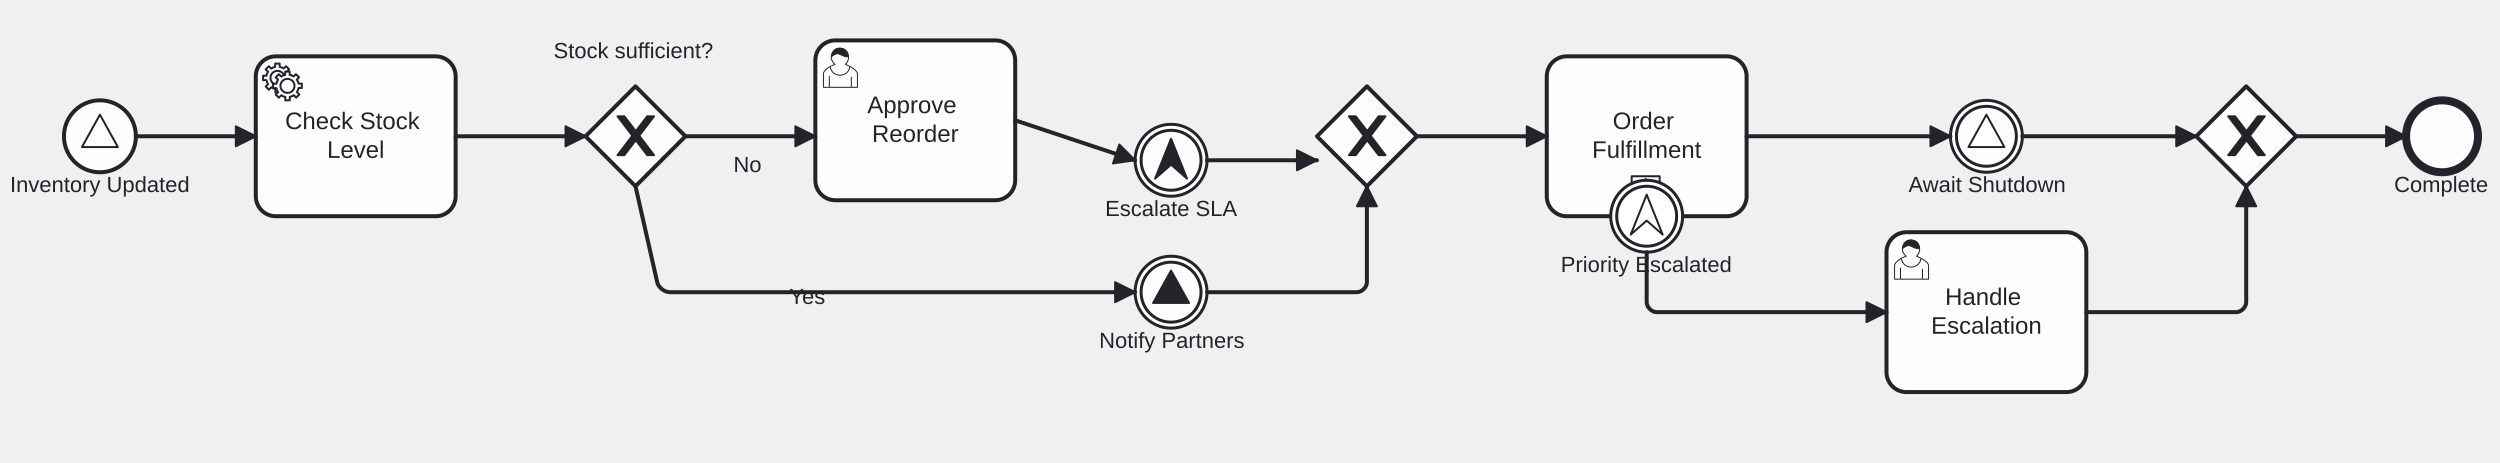
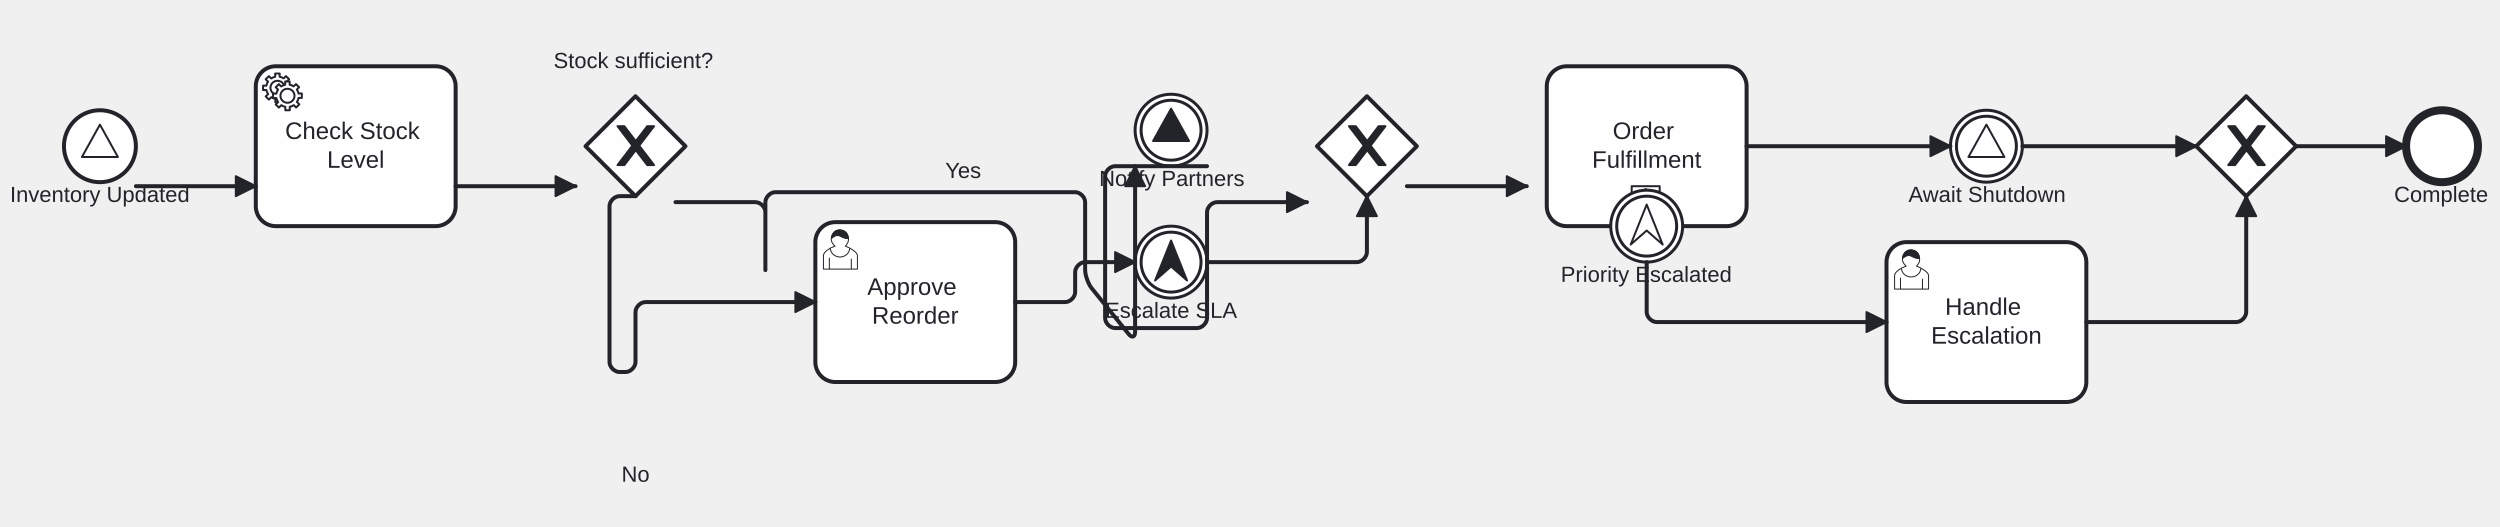
- <svg xmlns="http://www.w3.org/2000/svg" width="1411" height="261" viewBox="160 74 1251 203" version="1.1">
-   <g class="djs-group">
-     <g class="djs-element djs-shape" data-element-id="SignalStart" style="display: block;" transform="translate(192, 110)">
+ <svg xmlns="http://www.w3.org/2000/svg" width="1411" height="297" viewBox="160 60 1251 237" version="1.1">
+   <g class="djs-group">
+     <g class="djs-element djs-shape" data-element-id="SignalStart" style="display: block;" transform="translate(192, 102)">
      <g class="djs-visual">
        <circle cx="18" cy="18" r="18" style="stroke-linecap: round; stroke-linejoin: round; stroke: hsl(225, 10%, 15%); stroke-width: 2px; fill: white; fill-opacity: 0.95;" />
        <path style="fill: white; stroke-linecap: round; stroke-linejoin: round; stroke: hsl(225, 10%, 15%); stroke-width: 1px;" d="M 18,7.2 l 9,16.2 l -18,0 Z" />
      </g>
      <rect style="fill: none; stroke-opacity: 0; stroke: white; stroke-width: 15px;" class="djs-hit djs-hit-all" x="0" y="0" width="36" height="36" />
      <circle cx="18" cy="18" r="23" style="fill: none;" class="djs-outline" />
    </g>
  </g>
  <g class="djs-group">
-     <g class="djs-element djs-shape" data-element-id="CheckStock" style="display: block;" transform="translate(288, 88)">
+     <g class="djs-element djs-shape" data-element-id="CheckStock" style="display: block;" transform="translate(288, 80)">
      <g class="djs-visual">
        <rect x="0" y="0" width="100" height="80" rx="10" ry="10" style="stroke-linecap: round; stroke-linejoin: round; stroke: hsl(225, 10%, 15%); stroke-width: 2px; fill: white; fill-opacity: 0.95;" />
        <text style="font-family: Arial, sans-serif; font-size: 12px; font-weight: normal; fill: hsl(225, 10%, 15%);" lineHeight="1.2" class="djs-label">
          <tspan x="14.654" y="36.4">Check Stock </tspan>
          <tspan x="35.66" y="50.8">Level</tspan>
        </text>
        <circle cx="5" cy="5" r="5" style="stroke-linecap: round; stroke-linejoin: round; stroke: none; stroke-width: 2px; fill: white;" transform="translate(6, 6)" />
        <path style="fill: white; stroke-linecap: round; stroke-linejoin: round; stroke: hsl(225, 10%, 15%); stroke-width: 1px;" d="m 12,18 v -1.713 c 0.352,-0.07 0.704,-0.178 1.048,-0.321 0.344,-0.145 0.666,-0.321 0.966,-0.521 l 1.194,1.18 1.567,-1.577 -1.195,-1.18 c 0.403,-0.614 0.683,-1.299 0.825,-2.018 l 1.622,-0.01 v -2.22 l -1.637,0.01 c -0.073,-0.352 -0.178,-0.7 -0.324,-1.044 -0.145,-0.344 -0.321,-0.664 -0.523,-0.962 l 1.131,-1.136 -1.583,-1.563 -1.13,1.136 c -0.614,-0.401 -1.303,-0.681 -2.023,-0.822 l 0.009,-1.619 h -2.241 l 0.004,1.631 c -0.354,0.074 -0.705,0.18 -1.05,0.324 -0.344,0.144 -0.665,0.321 -0.964,0.52 l -1.17,-1.158 -1.567,1.579 1.168,1.157 c -0.403,0.613 -0.683,1.298 -0.825,2.017 l -1.659,0.003 v 2.222 l 1.672,-0.006 c 0.073,0.351 0.18,0.702 0.324,1.045 0.145,0.344 0.321,0.664 0.523,0.961 l -1.199,1.197 1.584,1.56 1.196,-1.193 c 0.614,0.403 1.303,0.682 2.023,0.823 l 7.19e-4,1.699 h 2.227 z m 0.221,-3.996 c -1.789,0.75 -3.858,-0.093 -4.61,-1.874 -0.752,-1.783 0.091,-3.846 1.88,-4.596 1.788,-0.749 3.857,0.093 4.609,1.874 0.752,1.782 -0.091,3.846 -1.88,4.596 z" />
        <circle cx="5" cy="5" r="5" style="stroke-linecap: round; stroke-linejoin: round; stroke: none; stroke-width: 2px; fill: white;" transform="translate(11, 10)" />
        <path style="fill: white; stroke-linecap: round; stroke-linejoin: round; stroke: hsl(225, 10%, 15%); stroke-width: 1px;" d="m 17,22 v -1.713 c 0.352,-0.07 0.704,-0.178 1.048,-0.321 0.344,-0.145 0.666,-0.321 0.966,-0.521 l 1.194,1.18 1.567,-1.577 -1.195,-1.18 c 0.403,-0.614 0.683,-1.299 0.825,-2.018 l 1.622,-0.01 v -2.22 l -1.637,0.01 c -0.073,-0.352 -0.178,-0.7 -0.324,-1.044 -0.145,-0.344 -0.321,-0.664 -0.523,-0.962 l 1.131,-1.136 -1.583,-1.563 -1.13,1.136 c -0.614,-0.401 -1.303,-0.681 -2.023,-0.822 l 0.009,-1.619 h -2.241 l 0.004,1.631 c -0.354,0.074 -0.705,0.18 -1.05,0.324 -0.344,0.144 -0.665,0.321 -0.964,0.52 l -1.17,-1.158 -1.567,1.579 1.168,1.157 c -0.403,0.613 -0.683,1.298 -0.825,2.017 l -1.659,0.003 v 2.222 l 1.672,-0.006 c 0.073,0.351 0.18,0.702 0.324,1.045 0.145,0.344 0.321,0.664 0.523,0.961 l -1.199,1.197 1.584,1.56 1.196,-1.193 c 0.614,0.403 1.303,0.682 2.023,0.823 l 7.19e-4,1.699 h 2.227 z m 0.221,-3.996 c -1.789,0.75 -3.858,-0.093 -4.61,-1.874 -0.752,-1.783 0.091,-3.846 1.88,-4.596 1.788,-0.749 3.857,0.093 4.609,1.874 0.752,1.782 -0.091,3.846 -1.88,4.596 z" />
      </g>
      <rect style="fill: none; stroke-opacity: 0; stroke: white; stroke-width: 15px;" class="djs-hit djs-hit-all" x="0" y="0" width="100" height="80" />
      <rect x="-5" y="-5" rx="14" width="110" height="90" style="fill: none;" class="djs-outline" />
    </g>
  </g>
  <g class="djs-group">
-     <g class="djs-element djs-shape" data-element-id="GW_StockLevel" style="display: block;" transform="translate(453, 103)">
+     <g class="djs-element djs-shape" data-element-id="GW_StockLevel" style="display: block;" transform="translate(453, 95)">
      <g class="djs-visual">
        <polygon style="stroke-linecap: round; stroke-linejoin: round; stroke: hsl(225, 10%, 15%); stroke-width: 2px; fill: white; fill-opacity: 0.95;" points="25,0 50,25 25,50 0,25" />
        <path style="fill: hsl(225, 10%, 15%); stroke-linecap: round; stroke-linejoin: round; stroke: hsl(225, 10%, 15%); stroke-width: 1px;" d="m 16,15 7.429,9.714 -7.429,9.714 3.429,0 5.714,-7.464 5.714,7.464 3.429,0 -7.429,-9.714 7.429,-9.714 -3.429,0 -5.714,7.464 -5.714,-7.464 -3.429,0 z" />
      </g>
      <rect style="fill: none; stroke-opacity: 0; stroke: white; stroke-width: 15px;" class="djs-hit djs-hit-all" x="0" y="0" width="50" height="50" />
      <rect style="transform-box: fill-box; transform: rotate(45deg); transform-origin: center; fill: none;" x="2" y="2" rx="4" width="46" height="46" class="djs-outline" />
    </g>
  </g>
  <g class="djs-group">
-     <g class="djs-element djs-shape" data-element-id="ThrowSignal" style="display: block;" transform="translate(728, 188)">
+     <g class="djs-element djs-shape" data-element-id="ThrowSignal" style="display: block;" transform="translate(728, 94)">
      <g class="djs-visual">
        <circle cx="18" cy="18" r="18" style="stroke-linecap: round; stroke-linejoin: round; stroke: hsl(225, 10%, 15%); stroke-width: 1.5px; fill: white; fill-opacity: 0.95;" />
        <circle cx="18" cy="18" r="15" style="stroke-linecap: round; stroke-linejoin: round; stroke: hsl(225, 10%, 15%); stroke-width: 1.5px; fill: none;" />
        <path style="fill: hsl(225, 10%, 15%); stroke-linecap: round; stroke-linejoin: round; stroke: hsl(225, 10%, 15%); stroke-width: 1px;" d="M 18,7.2 l 9,16.2 l -18,0 Z" />
      </g>
      <rect style="fill: none; stroke-opacity: 0; stroke: white; stroke-width: 15px;" class="djs-hit djs-hit-all" x="0" y="0" width="36" height="36" />
      <circle cx="18" cy="18" r="23" style="fill: none;" class="djs-outline" />
    </g>
  </g>
  <g class="djs-group">
-     <g class="djs-element djs-shape" data-element-id="ReorderTask" style="display: block;" transform="translate(568, 80)">
+     <g class="djs-element djs-shape" data-element-id="ReorderTask" style="display: block;" transform="translate(568, 158)">
      <g class="djs-visual">
        <rect x="0" y="0" width="100" height="80" rx="10" ry="10" style="stroke-linecap: round; stroke-linejoin: round; stroke: hsl(225, 10%, 15%); stroke-width: 2px; fill: white; fill-opacity: 0.95;" />
        <text style="font-family: Arial, sans-serif; font-size: 12px; font-weight: normal; fill: hsl(225, 10%, 15%);" lineHeight="1.2" class="djs-label">
          <tspan x="25.988" y="36.4">Approve </tspan>
          <tspan x="28.328" y="50.8">Reorder</tspan>
        </text>
        <path style="fill: white; stroke-linecap: round; stroke-linejoin: round; stroke: hsl(225, 10%, 15%); stroke-width: 0.5px;" d="m 15,12 c 0.909,-0.845 1.594,-2.049 1.594,-3.385 0,-2.554 -1.805,-4.622 -4.357,-4.622 -2.552,0 -4.288,2.068 -4.288,4.622 0,1.348 0.974,2.562 1.896,3.405 -0.529,0.187 -5.669,2.097 -5.794,4.756 v 6.718 h 17 v -6.718 c 0,-2.298 -5.528,-4.595 -6.051,-4.776 zm -8,6 l 0,5.5 m 11,0 l 0,-5" />
        <path style="fill: white; stroke-linecap: round; stroke-linejoin: round; stroke: hsl(225, 10%, 15%); stroke-width: 0.5px;" d="m 15,12 m 2.162,1.009 c 0,2.447 -2.158,4.431 -4.821,4.431 -2.665,0 -4.822,-1.981 -4.822,-4.431 " />
        <path style="fill: hsl(225, 10%, 15%); stroke-linecap: round; stroke-linejoin: round; stroke: hsl(225, 10%, 15%); stroke-width: 0.5px;" d="m 15,12 m -6.9,-3.80 c 0,0 2.251,-2.358 4.274,-1.177 2.024,1.181 4.221,1.537 4.124,0.965 -0.098,-0.57 -0.117,-3.791 -4.191,-4.136 -3.575,0.001 -4.208,3.367 -4.207,4.348 z" />
      </g>
      <rect style="fill: none; stroke-opacity: 0; stroke: white; stroke-width: 15px;" class="djs-hit djs-hit-all" x="0" y="0" width="100" height="80" />
      <rect x="-5" y="-5" rx="14" width="110" height="90" style="fill: none;" class="djs-outline" />
    </g>
  </g>
  <g class="djs-group">
-     <g class="djs-element djs-shape" data-element-id="ThrowEscalation" style="display: block;" transform="translate(728, 122)">
+     <g class="djs-element djs-shape" data-element-id="ThrowEscalation" style="display: block;" transform="translate(728, 160)">
      <g class="djs-visual">
        <circle cx="18" cy="18" r="18" style="stroke-linecap: round; stroke-linejoin: round; stroke: hsl(225, 10%, 15%); stroke-width: 1.5px; fill: white; fill-opacity: 0.95;" />
        <circle cx="18" cy="18" r="15" style="stroke-linecap: round; stroke-linejoin: round; stroke: hsl(225, 10%, 15%); stroke-width: 1.5px; fill: none;" />
        <path style="fill: hsl(225, 10%, 15%); stroke-linecap: round; stroke-linejoin: round; stroke: hsl(225, 10%, 15%); stroke-width: 1px;" d="M 18,7.2 l 8,20 l -8,-7 l -8,7 Z" />
      </g>
      <rect style="fill: none; stroke-opacity: 0; stroke: white; stroke-width: 15px;" class="djs-hit djs-hit-all" x="0" y="0" width="36" height="36" />
      <circle cx="18" cy="18" r="23" style="fill: none;" class="djs-outline" />
    </g>
  </g>
  <g class="djs-group">
-     <g class="djs-element djs-shape" data-element-id="GW_Merge" style="display: block;" transform="translate(819, 103)">
+     <g class="djs-element djs-shape" data-element-id="GW_Merge" style="display: block;" transform="translate(819, 95)">
      <g class="djs-visual">
        <polygon style="stroke-linecap: round; stroke-linejoin: round; stroke: hsl(225, 10%, 15%); stroke-width: 2px; fill: white; fill-opacity: 0.95;" points="25,0 50,25 25,50 0,25" />
        <path style="fill: hsl(225, 10%, 15%); stroke-linecap: round; stroke-linejoin: round; stroke: hsl(225, 10%, 15%); stroke-width: 1px;" d="m 16,15 7.429,9.714 -7.429,9.714 3.429,0 5.714,-7.464 5.714,7.464 3.429,0 -7.429,-9.714 7.429,-9.714 -3.429,0 -5.714,7.464 -5.714,-7.464 -3.429,0 z" />
      </g>
      <rect style="fill: none; stroke-opacity: 0; stroke: white; stroke-width: 15px;" class="djs-hit djs-hit-all" x="0" y="0" width="50" height="50" />
      <rect style="transform-box: fill-box; transform: rotate(45deg); transform-origin: center; fill: none;" x="2" y="2" rx="4" width="46" height="46" class="djs-outline" />
    </g>
  </g>
  <g class="djs-group">
-     <g class="djs-element djs-shape" data-element-id="HandleEscalation" style="display: block;" transform="translate(1104, 176)">
+     <g class="djs-element djs-shape" data-element-id="HandleEscalation" style="display: block;" transform="translate(1104, 168)">
      <g class="djs-visual">
        <rect x="0" y="0" width="100" height="80" rx="10" ry="10" style="stroke-linecap: round; stroke-linejoin: round; stroke: hsl(225, 10%, 15%); stroke-width: 2px; fill: white; fill-opacity: 0.95;" />
        <text style="font-family: Arial, sans-serif; font-size: 12px; font-weight: normal; fill: hsl(225, 10%, 15%);" lineHeight="1.2" class="djs-label">
          <tspan x="29.324" y="36.4">Handle </tspan>
          <tspan x="22.322" y="50.8">Escalation</tspan>
        </text>
        <path style="fill: white; stroke-linecap: round; stroke-linejoin: round; stroke: hsl(225, 10%, 15%); stroke-width: 0.5px;" d="m 15,12 c 0.909,-0.845 1.594,-2.049 1.594,-3.385 0,-2.554 -1.805,-4.622 -4.357,-4.622 -2.552,0 -4.288,2.068 -4.288,4.622 0,1.348 0.974,2.562 1.896,3.405 -0.529,0.187 -5.669,2.097 -5.794,4.756 v 6.718 h 17 v -6.718 c 0,-2.298 -5.528,-4.595 -6.051,-4.776 zm -8,6 l 0,5.5 m 11,0 l 0,-5" />
        <path style="fill: white; stroke-linecap: round; stroke-linejoin: round; stroke: hsl(225, 10%, 15%); stroke-width: 0.5px;" d="m 15,12 m 2.162,1.009 c 0,2.447 -2.158,4.431 -4.821,4.431 -2.665,0 -4.822,-1.981 -4.822,-4.431 " />
        <path style="fill: hsl(225, 10%, 15%); stroke-linecap: round; stroke-linejoin: round; stroke: hsl(225, 10%, 15%); stroke-width: 0.5px;" d="m 15,12 m -6.9,-3.80 c 0,0 2.251,-2.358 4.274,-1.177 2.024,1.181 4.221,1.537 4.124,0.965 -0.098,-0.57 -0.117,-3.791 -4.191,-4.136 -3.575,0.001 -4.208,3.367 -4.207,4.348 z" />
      </g>
      <rect style="fill: none; stroke-opacity: 0; stroke: white; stroke-width: 15px;" class="djs-hit djs-hit-all" x="0" y="0" width="100" height="80" />
      <rect x="-5" y="-5" rx="14" width="110" height="90" style="fill: none;" class="djs-outline" />
    </g>
  </g>
  <g class="djs-group">
-     <g class="djs-element djs-shape" data-element-id="CatchSignal" style="display: block;" transform="translate(1136, 110)">
+     <g class="djs-element djs-shape" data-element-id="CatchSignal" style="display: block;" transform="translate(1136, 102)">
      <g class="djs-visual">
        <circle cx="18" cy="18" r="18" style="stroke-linecap: round; stroke-linejoin: round; stroke: hsl(225, 10%, 15%); stroke-width: 1.5px; fill: white; fill-opacity: 0.95;" />
        <circle cx="18" cy="18" r="15" style="stroke-linecap: round; stroke-linejoin: round; stroke: hsl(225, 10%, 15%); stroke-width: 1.5px; fill: none;" />
        <path style="fill: white; stroke-linecap: round; stroke-linejoin: round; stroke: hsl(225, 10%, 15%); stroke-width: 1px;" d="M 18,7.2 l 9,16.2 l -18,0 Z" />
      </g>
      <rect style="fill: none; stroke-opacity: 0; stroke: white; stroke-width: 15px;" class="djs-hit djs-hit-all" x="0" y="0" width="36" height="36" />
      <circle cx="18" cy="18" r="23" style="fill: none;" class="djs-outline" />
    </g>
  </g>
  <g class="djs-group">
-     <g class="djs-element djs-shape" data-element-id="GW_Final" style="display: block;" transform="translate(1259, 103)">
+     <g class="djs-element djs-shape" data-element-id="GW_Final" style="display: block;" transform="translate(1259, 95)">
      <g class="djs-visual">
        <polygon style="stroke-linecap: round; stroke-linejoin: round; stroke: hsl(225, 10%, 15%); stroke-width: 2px; fill: white; fill-opacity: 0.95;" points="25,0 50,25 25,50 0,25" />
        <path style="fill: hsl(225, 10%, 15%); stroke-linecap: round; stroke-linejoin: round; stroke: hsl(225, 10%, 15%); stroke-width: 1px;" d="m 16,15 7.429,9.714 -7.429,9.714 3.429,0 5.714,-7.464 5.714,7.464 3.429,0 -7.429,-9.714 7.429,-9.714 -3.429,0 -5.714,7.464 -5.714,-7.464 -3.429,0 z" />
      </g>
      <rect style="fill: none; stroke-opacity: 0; stroke: white; stroke-width: 15px;" class="djs-hit djs-hit-all" x="0" y="0" width="50" height="50" />
      <rect style="transform-box: fill-box; transform: rotate(45deg); transform-origin: center; fill: none;" x="2" y="2" rx="4" width="46" height="46" class="djs-outline" />
    </g>
  </g>
  <g class="djs-group">
-     <g class="djs-element djs-shape" data-element-id="End" style="display: block;" transform="translate(1364, 110)">
+     <g class="djs-element djs-shape" data-element-id="End" style="display: block;" transform="translate(1364, 102)">
      <g class="djs-visual">
        <circle cx="18" cy="18" r="18" style="stroke-linecap: round; stroke-linejoin: round; stroke: hsl(225, 10%, 15%); stroke-width: 4px; fill: white; fill-opacity: 0.95;" />
      </g>
      <rect style="fill: none; stroke-opacity: 0; stroke: white; stroke-width: 15px;" class="djs-hit djs-hit-all" x="0" y="0" width="36" height="36" />
      <circle cx="18" cy="18" r="24" style="fill: none;" class="djs-outline" />
    </g>
  </g>
  <g class="djs-group">
-     <g class="djs-element djs-shape" data-element-id="Sub_Fulfillment" style="display: block;" transform="translate(934, 88)">
+     <g class="djs-element djs-shape" data-element-id="Sub_Fulfillment" style="display: block;" transform="translate(934, 80)">
      <g class="djs-visual">
        <rect x="0" y="0" width="100" height="80" rx="10" ry="10" style="stroke-linecap: round; stroke-linejoin: round; stroke: hsl(225, 10%, 15%); stroke-width: 2px; fill: white; fill-opacity: 0.95;" />
        <text style="font-family: Arial, sans-serif; font-size: 12px; font-weight: normal; fill: hsl(225, 10%, 15%);" lineHeight="1.2" class="djs-label">
          <tspan x="32.996" y="36.4">Order </tspan>
          <tspan x="22.664" y="50.8">Fulfillment</tspan>
        </text>
        <rect x="0" y="0" width="14" height="14" rx="0" ry="0" style="stroke-linecap: round; stroke-linejoin: round; stroke: hsl(225, 10%, 15%); stroke-width: 1px; fill: white;" transform="translate(42.5, 60)" />
        <path style="fill: white; stroke-linecap: round; stroke-linejoin: round; stroke: hsl(225, 10%, 15%); stroke-width: 2px;" data-marker="sub-process" d="m42.5,60 m 7,2 l 0,10 m -5,-5 l 10,0" />
      </g>
      <rect x="-5" y="-5" rx="14" width="110" height="90" style="fill: none;" class="djs-outline" />
      <rect style="fill: none; stroke-opacity: 0; stroke: white; stroke-width: 15px;" class="djs-hit djs-hit-all" x="0" y="0" width="100" height="80" />
    </g>
  </g>
  <g class="djs-group">
-     <g class="djs-element djs-shape" data-element-id="BE_Escalation" style="display: block;" transform="translate(966, 150)">
+     <g class="djs-element djs-shape" data-element-id="BE_Escalation" style="display: block;" transform="translate(966, 142)">
      <g class="djs-visual">
        <circle cx="18" cy="18" r="18" style="stroke-linecap: round; stroke-linejoin: round; stroke: hsl(225, 10%, 15%); stroke-width: 1.5px; fill: white; fill-opacity: 1;" />
        <circle cx="18" cy="18" r="15" style="stroke-linecap: round; stroke-linejoin: round; stroke: hsl(225, 10%, 15%); stroke-width: 1.5px; fill: none; fill-opacity: 1;" />
        <path style="fill: white; stroke-linecap: round; stroke-linejoin: round; stroke: hsl(225, 10%, 15%); stroke-width: 1px;" d="M 18,7.2 l 8,20 l -8,-7 l -8,7 Z" />
      </g>
      <rect style="fill: none; stroke-opacity: 0; stroke: white; stroke-width: 15px;" class="djs-hit djs-hit-all" x="0" y="0" width="36" height="36" />
      <circle cx="18" cy="18" r="23" style="fill: none;" class="djs-outline" />
    </g>
  </g>
  <g class="djs-group">
-     <g class="djs-element djs-shape" data-element-id="SignalStart_label" style="display: block;" transform="translate(165, 146)">
+     <g class="djs-element djs-shape" data-element-id="SignalStart_label" style="display: block;" transform="translate(165, 138)">
      <g class="djs-visual">
        <text style="font-family: Arial, sans-serif; font-size: 11px; font-weight: normal; fill: hsl(225, 10%, 15%);" lineHeight="1.2" class="djs-label">
          <tspan x="0" y="9.9">Inventory Updated</tspan>
        </text>
      </g>
      <rect style="fill: none; stroke-opacity: 0; stroke: white; stroke-width: 15px;" class="djs-hit djs-hit-all" x="0" y="0" width="90" height="14" />
      <rect x="-5" y="-5" rx="4" width="100" height="24" style="fill: none;" class="djs-outline" />
    </g>
  </g>
  <g class="djs-group">
-     <g class="djs-element djs-shape" data-element-id="GW_StockLevel_label" style="display: block;" transform="translate(437, 79)">
+     <g class="djs-element djs-shape" data-element-id="GW_StockLevel_label" style="display: block;" transform="translate(437, 71)">
      <g class="djs-visual">
        <text style="font-family: Arial, sans-serif; font-size: 11px; font-weight: normal; fill: hsl(225, 10%, 15%);" lineHeight="1.2" class="djs-label">
          <tspan x="0" y="9.9">Stock sufficient?</tspan>
        </text>
      </g>
      <rect style="fill: none; stroke-opacity: 0; stroke: white; stroke-width: 15px;" class="djs-hit djs-hit-all" x="0" y="0" width="81" height="14" />
      <rect x="-5" y="-5" rx="4" width="91" height="24" style="fill: none;" class="djs-outline" />
    </g>
  </g>
  <g class="djs-group">
-     <g class="djs-element djs-shape" data-element-id="ThrowSignal_label" style="display: block;" transform="translate(710, 224)">
+     <g class="djs-element djs-shape" data-element-id="ThrowSignal_label" style="display: block;" transform="translate(710, 130)">
      <g class="djs-visual">
        <text style="font-family: Arial, sans-serif; font-size: 11px; font-weight: normal; fill: hsl(225, 10%, 15%);" lineHeight="1.2" class="djs-label">
          <tspan x="0" y="9.9">Notify Partners</tspan>
        </text>
      </g>
      <rect style="fill: none; stroke-opacity: 0; stroke: white; stroke-width: 15px;" class="djs-hit djs-hit-all" x="0" y="0" width="73" height="14" />
      <rect x="-5" y="-5" rx="4" width="83" height="24" style="fill: none;" class="djs-outline" />
    </g>
  </g>
  <g class="djs-group">
-     <g class="djs-element djs-shape" data-element-id="ThrowEscalation_label" style="display: block;" transform="translate(713, 158)">
+     <g class="djs-element djs-shape" data-element-id="ThrowEscalation_label" style="display: block;" transform="translate(713, 196)">
      <g class="djs-visual">
        <text style="font-family: Arial, sans-serif; font-size: 11px; font-weight: normal; fill: hsl(225, 10%, 15%);" lineHeight="1.2" class="djs-label">
          <tspan x="0" y="9.9">Escalate SLA</tspan>
        </text>
      </g>
      <rect style="fill: none; stroke-opacity: 0; stroke: white; stroke-width: 15px;" class="djs-hit djs-hit-all" x="0" y="0" width="67" height="14" />
      <rect x="-5" y="-5" rx="4" width="77" height="24" style="fill: none;" class="djs-outline" />
    </g>
  </g>
  <g class="djs-group">
-     <g class="djs-element djs-shape" data-element-id="CatchSignal_label" style="display: block;" transform="translate(1115, 146)">
+     <g class="djs-element djs-shape" data-element-id="CatchSignal_label" style="display: block;" transform="translate(1115, 138)">
      <g class="djs-visual">
        <text style="font-family: Arial, sans-serif; font-size: 11px; font-weight: normal; fill: hsl(225, 10%, 15%);" lineHeight="1.2" class="djs-label">
          <tspan x="0" y="9.9">Await Shutdown</tspan>
        </text>
      </g>
      <rect style="fill: none; stroke-opacity: 0; stroke: white; stroke-width: 15px;" class="djs-hit djs-hit-all" x="0" y="0" width="79" height="14" />
      <rect x="-5" y="-5" rx="4" width="89" height="24" style="fill: none;" class="djs-outline" />
    </g>
  </g>
  <g class="djs-group">
-     <g class="djs-element djs-shape" data-element-id="End_label" style="display: block;" transform="translate(1358, 146)">
+     <g class="djs-element djs-shape" data-element-id="End_label" style="display: block;" transform="translate(1358, 138)">
      <g class="djs-visual">
        <text style="font-family: Arial, sans-serif; font-size: 11px; font-weight: normal; fill: hsl(225, 10%, 15%);" lineHeight="1.2" class="djs-label">
          <tspan x="0" y="9.9">Complete</tspan>
        </text>
      </g>
      <rect style="fill: none; stroke-opacity: 0; stroke: white; stroke-width: 15px;" class="djs-hit djs-hit-all" x="0" y="0" width="48" height="14" />
      <rect x="-5" y="-5" rx="4" width="58" height="24" style="fill: none;" class="djs-outline" />
    </g>
  </g>
  <g class="djs-group">
-     <g class="djs-element djs-shape" data-element-id="BE_Escalation_label" style="display: block;" transform="translate(941, 186)">
+     <g class="djs-element djs-shape" data-element-id="BE_Escalation_label" style="display: block;" transform="translate(941, 178)">
      <g class="djs-visual">
        <text style="font-family: Arial, sans-serif; font-size: 11px; font-weight: normal; fill: hsl(225, 10%, 15%);" lineHeight="1.2" class="djs-label">
          <tspan x="0" y="9.9">Priority Escalated</tspan>
        </text>
      </g>
      <rect style="fill: none; stroke-opacity: 0; stroke: white; stroke-width: 15px;" class="djs-hit djs-hit-all" x="0" y="0" width="86" height="14" />
      <rect x="-5" y="-5" rx="4" width="96" height="24" style="fill: none;" class="djs-outline" />
    </g>
  </g>
  <g class="djs-group">
    <g class="djs-element djs-connection" data-element-id="Flow1" style="display: block;">
      <g class="djs-visual">
        <defs>
-           <marker id="marker-seq-0" viewBox="0 0 20 20" refX="11" refY="10" markerWidth="10" markerHeight="10" orient="auto">
-             <path d="M 1 5 L 11 10 L 1 15 Z" style="stroke-linecap: round; stroke-linejoin: round; stroke: hsl(225, 10%, 15%); stroke-width: 1px; fill: hsl(225, 10%, 15%);" />
-           </marker>
-         </defs>
-         <path style="fill: none; stroke-linecap: round; stroke-linejoin: round; stroke: hsl(225, 10%, 15%); stroke-width: 2px; marker-end: url(#marker-seq-0);" data-corner-radius="5" d="M228,128L288,128" />
-       </g>
-       <path d="M228,128L288,128" style="fill: none; stroke-opacity: 0; stroke: white; stroke-width: 15px;" class="djs-hit djs-hit-stroke" />
-       <rect x="223" y="123" rx="4" width="70" height="10" style="fill: none;" class="djs-outline" />
+           <marker id="marker-3mj75550tdcq6e9yk6te6mtvb" viewBox="0 0 20 20" refX="11" refY="10" markerWidth="10" markerHeight="10" orient="auto">
+             <path d="M 1 5 L 11 10 L 1 15 Z" style="stroke-linecap: round; stroke-linejoin: round; stroke: hsl(225, 10%, 15%); stroke-width: 1px; fill: hsl(225, 10%, 15%);" />
+           </marker>
+         </defs>
+         <path style="fill: none; stroke-linecap: round; stroke-linejoin: round; stroke: hsl(225, 10%, 15%); stroke-width: 2px; marker-end: url(#marker-3mj75550tdcq6e9yk6te6mtvb);" data-corner-radius="5" d="M228,140L288,140" />
+       </g>
+       <path d="M228,140L288,140" style="fill: none; stroke-opacity: 0; stroke: white; stroke-width: 15px;" class="djs-hit djs-hit-stroke" />
+       <rect x="223" y="135" rx="4" width="70" height="10" style="fill: none;" class="djs-outline" />
    </g>
  </g>
  <g class="djs-group">
    <g class="djs-element djs-connection" data-element-id="Flow2" style="display: block;">
      <g class="djs-visual">
        <defs>
-           <marker id="marker-seq-1" viewBox="0 0 20 20" refX="11" refY="10" markerWidth="10" markerHeight="10" orient="auto">
-             <path d="M 1 5 L 11 10 L 1 15 Z" style="stroke-linecap: round; stroke-linejoin: round; stroke: hsl(225, 10%, 15%); stroke-width: 1px; fill: hsl(225, 10%, 15%);" />
-           </marker>
-         </defs>
-         <path style="fill: none; stroke-linecap: round; stroke-linejoin: round; stroke: hsl(225, 10%, 15%); stroke-width: 2px; marker-end: url(#marker-seq-1);" data-corner-radius="5" d="M388,128L453,128" />
-       </g>
-       <path d="M388,128L453,128" style="fill: none; stroke-opacity: 0; stroke: white; stroke-width: 15px;" class="djs-hit djs-hit-stroke" />
-       <rect x="383" y="123" rx="4" width="75" height="10" style="fill: none;" class="djs-outline" />
+           <marker id="marker-bnt6k6l2gfsgqrr3a7hykctdp" viewBox="0 0 20 20" refX="11" refY="10" markerWidth="10" markerHeight="10" orient="auto">
+             <path d="M 1 5 L 11 10 L 1 15 Z" style="stroke-linecap: round; stroke-linejoin: round; stroke: hsl(225, 10%, 15%); stroke-width: 1px; fill: hsl(225, 10%, 15%);" />
+           </marker>
+         </defs>
+         <path style="fill: none; stroke-linecap: round; stroke-linejoin: round; stroke: hsl(225, 10%, 15%); stroke-width: 2px; marker-end: url(#marker-bnt6k6l2gfsgqrr3a7hykctdp);" data-corner-radius="5" d="M388,140L448,140" />
+       </g>
+       <path d="M388,140L448,140" style="fill: none; stroke-opacity: 0; stroke: white; stroke-width: 15px;" class="djs-hit djs-hit-stroke" />
+       <rect x="383" y="135" rx="4" width="70" height="10" style="fill: none;" class="djs-outline" />
    </g>
  </g>
  <g class="djs-group">
    <g class="djs-element djs-connection" data-element-id="Flow_Yes" style="display: block;">
      <g class="djs-visual">
        <defs>
-           <marker id="marker-seq-2" viewBox="0 0 20 20" refX="11" refY="10" markerWidth="10" markerHeight="10" orient="auto">
-             <path d="M 1 5 L 11 10 L 1 15 Z" style="stroke-linecap: round; stroke-linejoin: round; stroke: hsl(225, 10%, 15%); stroke-width: 1px; fill: hsl(225, 10%, 15%);" />
-           </marker>
-         </defs>
-         <path style="fill: none; stroke-linecap: round; stroke-linejoin: round; stroke: hsl(225, 10%, 15%); stroke-width: 2px; marker-end: url(#marker-seq-2);" data-corner-radius="5" d="M478,153L488.896,201.123C489.448,203.562,492.5,206,495,206L728,206" />
-       </g>
-       <path d="M478,153L490,206L728,206" style="fill: none; stroke-opacity: 0; stroke: white; stroke-width: 15px;" class="djs-hit djs-hit-stroke" />
-       <rect x="473" y="148" rx="4" width="260" height="63" style="fill: none;" class="djs-outline" />
+           <marker id="marker-cxutk8qgy99inqibzx7rm9gp8" viewBox="0 0 20 20" refX="11" refY="10" markerWidth="10" markerHeight="10" orient="auto">
+             <path d="M 1 5 L 11 10 L 1 15 Z" style="stroke-linecap: round; stroke-linejoin: round; stroke: hsl(225, 10%, 15%); stroke-width: 1px; fill: hsl(225, 10%, 15%);" />
+           </marker>
+         </defs>
+         <path style="fill: none; stroke-linecap: round; stroke-linejoin: round; stroke: hsl(225, 10%, 15%); stroke-width: 2px; marker-end: url(#marker-cxutk8qgy99inqibzx7rm9gp8);" data-corner-radius="5" d="M498,148L538,148C540.5,148,543,150.5,543,153L543,182C543,184.5,543,184.5,543,182L543,148C543,145.5,545.5,143,548,143L698,143C700.5,143,703,145.5,703,148L703,182C703,184.5,704.569,188.946,706.139,190.892L724.861,214.108C726.431,216.054,728,215.5,728,213L728,130" />
+       </g>
+       <path d="M498,148L543,148L543,187L543,143L703,143L703,187L728,218L728,130" style="fill: none; stroke-opacity: 0; stroke: white; stroke-width: 15px;" class="djs-hit djs-hit-stroke" />
+       <rect x="493" y="125" rx="4" width="240" height="98" style="fill: none;" class="djs-outline" />
    </g>
  </g>
  <g class="djs-group">
    <g class="djs-element djs-connection" data-element-id="Flow_No" style="display: block;">
      <g class="djs-visual">
        <defs>
-           <marker id="marker-seq-3" viewBox="0 0 20 20" refX="11" refY="10" markerWidth="10" markerHeight="10" orient="auto">
-             <path d="M 1 5 L 11 10 L 1 15 Z" style="stroke-linecap: round; stroke-linejoin: round; stroke: hsl(225, 10%, 15%); stroke-width: 1px; fill: hsl(225, 10%, 15%);" />
-           </marker>
-         </defs>
-         <path style="fill: none; stroke-linecap: round; stroke-linejoin: round; stroke: hsl(225, 10%, 15%); stroke-width: 2px; marker-end: url(#marker-seq-3);" data-corner-radius="5" d="M503,128L568,128" />
-       </g>
-       <path d="M503,128L568,128" style="fill: none; stroke-opacity: 0; stroke: white; stroke-width: 15px;" class="djs-hit djs-hit-stroke" />
-       <rect x="498" y="123" rx="4" width="75" height="10" style="fill: none;" class="djs-outline" />
+           <marker id="marker-10vi2zau02bec79x31pzfrdt8" viewBox="0 0 20 20" refX="11" refY="10" markerWidth="10" markerHeight="10" orient="auto">
+             <path d="M 1 5 L 11 10 L 1 15 Z" style="stroke-linecap: round; stroke-linejoin: round; stroke: hsl(225, 10%, 15%); stroke-width: 1px; fill: hsl(225, 10%, 15%);" />
+           </marker>
+         </defs>
+         <path style="fill: none; stroke-linecap: round; stroke-linejoin: round; stroke: hsl(225, 10%, 15%); stroke-width: 2px; marker-end: url(#marker-10vi2zau02bec79x31pzfrdt8);" data-corner-radius="5" d="M478,145L470,145C467.5,145,465,147.5,465,150L465,228C465,230.5,467.5,233,470,233L473,233C475.5,233,478,230.5,478,228L478,203C478,200.5,480.5,198,483,198L568,198" />
+       </g>
+       <path d="M478,145L465,145L465,233L478,233L478,198L568,198" style="fill: none; stroke-opacity: 0; stroke: white; stroke-width: 15px;" class="djs-hit djs-hit-stroke" />
+       <rect x="460" y="140" rx="4" width="113" height="98" style="fill: none;" class="djs-outline" />
    </g>
  </g>
  <g class="djs-group">
    <g class="djs-element djs-connection" data-element-id="Flow3" style="display: block;">
      <g class="djs-visual">
        <defs>
-           <marker id="marker-seq-4" viewBox="0 0 20 20" refX="11" refY="10" markerWidth="10" markerHeight="10" orient="auto">
-             <path d="M 1 5 L 11 10 L 1 15 Z" style="stroke-linecap: round; stroke-linejoin: round; stroke: hsl(225, 10%, 15%); stroke-width: 1px; fill: hsl(225, 10%, 15%);" />
-           </marker>
-         </defs>
-         <path style="fill: none; stroke-linecap: round; stroke-linejoin: round; stroke: hsl(225, 10%, 15%); stroke-width: 2px; marker-end: url(#marker-seq-4);" data-corner-radius="5" d="M764,206L839,206C841.5,206,844,203.5,844,201L844,153" />
-       </g>
-       <path d="M764,206L844,206L844,153" style="fill: none; stroke-opacity: 0; stroke: white; stroke-width: 15px;" class="djs-hit djs-hit-stroke" />
-       <rect x="759" y="148" rx="4" width="90" height="63" style="fill: none;" class="djs-outline" />
+           <marker id="marker-06da8w3u36xj97h2w3idx8u2j" viewBox="0 0 20 20" refX="11" refY="10" markerWidth="10" markerHeight="10" orient="auto">
+             <path d="M 1 5 L 11 10 L 1 15 Z" style="stroke-linecap: round; stroke-linejoin: round; stroke: hsl(225, 10%, 15%); stroke-width: 1px; fill: hsl(225, 10%, 15%);" />
+           </marker>
+         </defs>
+         <path style="fill: none; stroke-linecap: round; stroke-linejoin: round; stroke: hsl(225, 10%, 15%); stroke-width: 2px; marker-end: url(#marker-06da8w3u36xj97h2w3idx8u2j);" data-corner-radius="5" d="M764,130L718,130C715.5,130,713,132.5,713,135L713,206C713,208.5,715.5,211,718,211L759,211C761.5,211,764,208.5,764,206L764,153C764,150.5,766.5,148,769,148L814,148" />
+       </g>
+       <path d="M764,130L713,130L713,211L764,211L764,148L814,148" style="fill: none; stroke-opacity: 0; stroke: white; stroke-width: 15px;" class="djs-hit djs-hit-stroke" />
+       <rect x="708" y="125" rx="4" width="111" height="91" style="fill: none;" class="djs-outline" />
    </g>
  </g>
  <g class="djs-group">
    <g class="djs-element djs-connection" data-element-id="Flow4" style="display: block;">
      <g class="djs-visual">
        <defs>
-           <marker id="marker-seq-5" viewBox="0 0 20 20" refX="11" refY="10" markerWidth="10" markerHeight="10" orient="auto">
-             <path d="M 1 5 L 11 10 L 1 15 Z" style="stroke-linecap: round; stroke-linejoin: round; stroke: hsl(225, 10%, 15%); stroke-width: 1px; fill: hsl(225, 10%, 15%);" />
-           </marker>
-         </defs>
-         <path style="fill: none; stroke-linecap: round; stroke-linejoin: round; stroke: hsl(225, 10%, 15%); stroke-width: 2px; marker-end: url(#marker-seq-5);" data-corner-radius="5" d="M668,120L728,140" />
-       </g>
-       <path d="M668,120L728,140" style="fill: none; stroke-opacity: 0; stroke: white; stroke-width: 15px;" class="djs-hit djs-hit-stroke" />
-       <rect x="663" y="115" rx="4" width="70" height="30" style="fill: none;" class="djs-outline" />
+           <marker id="marker-etyi9eoq51q2oi7sxgru85wii" viewBox="0 0 20 20" refX="11" refY="10" markerWidth="10" markerHeight="10" orient="auto">
+             <path d="M 1 5 L 11 10 L 1 15 Z" style="stroke-linecap: round; stroke-linejoin: round; stroke: hsl(225, 10%, 15%); stroke-width: 1px; fill: hsl(225, 10%, 15%);" />
+           </marker>
+         </defs>
+         <path style="fill: none; stroke-linecap: round; stroke-linejoin: round; stroke: hsl(225, 10%, 15%); stroke-width: 2px; marker-end: url(#marker-etyi9eoq51q2oi7sxgru85wii);" data-corner-radius="5" d="M668,198L693,198C695.5,198,698,195.5,698,193L698,183C698,180.5,700.5,178,703,178L728,178" />
+       </g>
+       <path d="M668,198L698,198L698,178L728,178" style="fill: none; stroke-opacity: 0; stroke: white; stroke-width: 15px;" class="djs-hit djs-hit-stroke" />
+       <rect x="663" y="173" rx="4" width="70" height="30" style="fill: none;" class="djs-outline" />
    </g>
  </g>
  <g class="djs-group">
    <g class="djs-element djs-connection" data-element-id="Flow5" style="display: block;">
      <g class="djs-visual">
        <defs>
-           <marker id="marker-seq-6" viewBox="0 0 20 20" refX="11" refY="10" markerWidth="10" markerHeight="10" orient="auto">
-             <path d="M 1 5 L 11 10 L 1 15 Z" style="stroke-linecap: round; stroke-linejoin: round; stroke: hsl(225, 10%, 15%); stroke-width: 1px; fill: hsl(225, 10%, 15%);" />
-           </marker>
-         </defs>
-         <path style="fill: none; stroke-linecap: round; stroke-linejoin: round; stroke: hsl(225, 10%, 15%); stroke-width: 2px; marker-end: url(#marker-seq-6);" data-corner-radius="5" d="M764,140L819,140" />
-       </g>
-       <path d="M764,140L819,140" style="fill: none; stroke-opacity: 0; stroke: white; stroke-width: 15px;" class="djs-hit djs-hit-stroke" />
-       <rect x="759" y="135" rx="4" width="65" height="10" style="fill: none;" class="djs-outline" />
+           <marker id="marker-aiwu2x8ixfgek673m8n2bbkyi" viewBox="0 0 20 20" refX="11" refY="10" markerWidth="10" markerHeight="10" orient="auto">
+             <path d="M 1 5 L 11 10 L 1 15 Z" style="stroke-linecap: round; stroke-linejoin: round; stroke: hsl(225, 10%, 15%); stroke-width: 1px; fill: hsl(225, 10%, 15%);" />
+           </marker>
+         </defs>
+         <path style="fill: none; stroke-linecap: round; stroke-linejoin: round; stroke: hsl(225, 10%, 15%); stroke-width: 2px; marker-end: url(#marker-aiwu2x8ixfgek673m8n2bbkyi);" data-corner-radius="5" d="M764,178L839,178C841.5,178,844,175.5,844,173L844,145" />
+       </g>
+       <path d="M764,178L844,178L844,145" style="fill: none; stroke-opacity: 0; stroke: white; stroke-width: 15px;" class="djs-hit djs-hit-stroke" />
+       <rect x="759" y="140" rx="4" width="90" height="43" style="fill: none;" class="djs-outline" />
    </g>
  </g>
  <g class="djs-group">
    <g class="djs-element djs-connection" data-element-id="Flow6" style="display: block;">
      <g class="djs-visual">
        <defs>
-           <marker id="marker-seq-7" viewBox="0 0 20 20" refX="11" refY="10" markerWidth="10" markerHeight="10" orient="auto">
-             <path d="M 1 5 L 11 10 L 1 15 Z" style="stroke-linecap: round; stroke-linejoin: round; stroke: hsl(225, 10%, 15%); stroke-width: 1px; fill: hsl(225, 10%, 15%);" />
-           </marker>
-         </defs>
-         <path style="fill: none; stroke-linecap: round; stroke-linejoin: round; stroke: hsl(225, 10%, 15%); stroke-width: 2px; marker-end: url(#marker-seq-7);" data-corner-radius="5" d="M869,128L934,128" />
-       </g>
-       <path d="M869,128L934,128" style="fill: none; stroke-opacity: 0; stroke: white; stroke-width: 15px;" class="djs-hit djs-hit-stroke" />
-       <rect x="864" y="123" rx="4" width="75" height="10" style="fill: none;" class="djs-outline" />
+           <marker id="marker-799you2ae19mtcd7termtawq7" viewBox="0 0 20 20" refX="11" refY="10" markerWidth="10" markerHeight="10" orient="auto">
+             <path d="M 1 5 L 11 10 L 1 15 Z" style="stroke-linecap: round; stroke-linejoin: round; stroke: hsl(225, 10%, 15%); stroke-width: 1px; fill: hsl(225, 10%, 15%);" />
+           </marker>
+         </defs>
+         <path style="fill: none; stroke-linecap: round; stroke-linejoin: round; stroke: hsl(225, 10%, 15%); stroke-width: 2px; marker-end: url(#marker-799you2ae19mtcd7termtawq7);" data-corner-radius="5" d="M864,140L924,140" />
+       </g>
+       <path d="M864,140L924,140" style="fill: none; stroke-opacity: 0; stroke: white; stroke-width: 15px;" class="djs-hit djs-hit-stroke" />
+       <rect x="859" y="135" rx="4" width="70" height="10" style="fill: none;" class="djs-outline" />
    </g>
  </g>
  <g class="djs-group">
    <g class="djs-element djs-connection" data-element-id="Flow7" style="display: block;">
      <g class="djs-visual">
        <defs>
-           <marker id="marker-seq-8" viewBox="0 0 20 20" refX="11" refY="10" markerWidth="10" markerHeight="10" orient="auto">
-             <path d="M 1 5 L 11 10 L 1 15 Z" style="stroke-linecap: round; stroke-linejoin: round; stroke: hsl(225, 10%, 15%); stroke-width: 1px; fill: hsl(225, 10%, 15%);" />
-           </marker>
-         </defs>
-         <path style="fill: none; stroke-linecap: round; stroke-linejoin: round; stroke: hsl(225, 10%, 15%); stroke-width: 2px; marker-end: url(#marker-seq-8);" data-corner-radius="5" d="M1034,128L1136,128" />
-       </g>
-       <path d="M1034,128L1136,128" style="fill: none; stroke-opacity: 0; stroke: white; stroke-width: 15px;" class="djs-hit djs-hit-stroke" />
-       <rect x="1029" y="123" rx="4" width="112" height="10" style="fill: none;" class="djs-outline" />
+           <marker id="marker-7oeoo2vvuatkaxg3zili3ezi4" viewBox="0 0 20 20" refX="11" refY="10" markerWidth="10" markerHeight="10" orient="auto">
+             <path d="M 1 5 L 11 10 L 1 15 Z" style="stroke-linecap: round; stroke-linejoin: round; stroke: hsl(225, 10%, 15%); stroke-width: 1px; fill: hsl(225, 10%, 15%);" />
+           </marker>
+         </defs>
+         <path style="fill: none; stroke-linecap: round; stroke-linejoin: round; stroke: hsl(225, 10%, 15%); stroke-width: 2px; marker-end: url(#marker-7oeoo2vvuatkaxg3zili3ezi4);" data-corner-radius="5" d="M1034,120L1136,120" />
+       </g>
+       <path d="M1034,120L1136,120" style="fill: none; stroke-opacity: 0; stroke: white; stroke-width: 15px;" class="djs-hit djs-hit-stroke" />
+       <rect x="1029" y="115" rx="4" width="112" height="10" style="fill: none;" class="djs-outline" />
    </g>
  </g>
  <g class="djs-group">
    <g class="djs-element djs-connection" data-element-id="FlowEsc" style="display: block;">
      <g class="djs-visual">
        <defs>
-           <marker id="marker-seq-9" viewBox="0 0 20 20" refX="11" refY="10" markerWidth="10" markerHeight="10" orient="auto">
-             <path d="M 1 5 L 11 10 L 1 15 Z" style="stroke-linecap: round; stroke-linejoin: round; stroke: hsl(225, 10%, 15%); stroke-width: 1px; fill: hsl(225, 10%, 15%);" />
-           </marker>
-         </defs>
-         <path style="fill: none; stroke-linecap: round; stroke-linejoin: round; stroke: hsl(225, 10%, 15%); stroke-width: 2px; marker-end: url(#marker-seq-9);" data-corner-radius="5" d="M984,186L984,211C984,213.5,986.5,216,989,216L1104,216" />
-       </g>
-       <path d="M984,186L984,216L1104,216" style="fill: none; stroke-opacity: 0; stroke: white; stroke-width: 15px;" class="djs-hit djs-hit-stroke" />
-       <rect x="979" y="181" rx="4" width="130" height="40" style="fill: none;" class="djs-outline" />
+           <marker id="marker-6kmxfilqd6xprnz2l6kn5di78" viewBox="0 0 20 20" refX="11" refY="10" markerWidth="10" markerHeight="10" orient="auto">
+             <path d="M 1 5 L 11 10 L 1 15 Z" style="stroke-linecap: round; stroke-linejoin: round; stroke: hsl(225, 10%, 15%); stroke-width: 1px; fill: hsl(225, 10%, 15%);" />
+           </marker>
+         </defs>
+         <path style="fill: none; stroke-linecap: round; stroke-linejoin: round; stroke: hsl(225, 10%, 15%); stroke-width: 2px; marker-end: url(#marker-6kmxfilqd6xprnz2l6kn5di78);" data-corner-radius="5" d="M984,178L984,203C984,205.5,986.5,208,989,208L1104,208" />
+       </g>
+       <path d="M984,178L984,208L1104,208" style="fill: none; stroke-opacity: 0; stroke: white; stroke-width: 15px;" class="djs-hit djs-hit-stroke" />
+       <rect x="979" y="173" rx="4" width="130" height="40" style="fill: none;" class="djs-outline" />
    </g>
  </g>
  <g class="djs-group">
    <g class="djs-element djs-connection" data-element-id="Flow8" style="display: block;">
      <g class="djs-visual">
        <defs>
-           <marker id="marker-seq-10" viewBox="0 0 20 20" refX="11" refY="10" markerWidth="10" markerHeight="10" orient="auto">
-             <path d="M 1 5 L 11 10 L 1 15 Z" style="stroke-linecap: round; stroke-linejoin: round; stroke: hsl(225, 10%, 15%); stroke-width: 1px; fill: hsl(225, 10%, 15%);" />
-           </marker>
-         </defs>
-         <path style="fill: none; stroke-linecap: round; stroke-linejoin: round; stroke: hsl(225, 10%, 15%); stroke-width: 2px; marker-end: url(#marker-seq-10);" data-corner-radius="5" d="M1204,216L1279,216C1281.5,216,1284,213.5,1284,211L1284,153" />
-       </g>
-       <path d="M1204,216L1284,216L1284,153" style="fill: none; stroke-opacity: 0; stroke: white; stroke-width: 15px;" class="djs-hit djs-hit-stroke" />
-       <rect x="1199" y="148" rx="4" width="90" height="73" style="fill: none;" class="djs-outline" />
+           <marker id="marker-9y4u1ru3iqyfto5khh6xjpbuo" viewBox="0 0 20 20" refX="11" refY="10" markerWidth="10" markerHeight="10" orient="auto">
+             <path d="M 1 5 L 11 10 L 1 15 Z" style="stroke-linecap: round; stroke-linejoin: round; stroke: hsl(225, 10%, 15%); stroke-width: 1px; fill: hsl(225, 10%, 15%);" />
+           </marker>
+         </defs>
+         <path style="fill: none; stroke-linecap: round; stroke-linejoin: round; stroke: hsl(225, 10%, 15%); stroke-width: 2px; marker-end: url(#marker-9y4u1ru3iqyfto5khh6xjpbuo);" data-corner-radius="5" d="M1204,208L1279,208C1281.5,208,1284,205.5,1284,203L1284,145" />
+       </g>
+       <path d="M1204,208L1284,208L1284,145" style="fill: none; stroke-opacity: 0; stroke: white; stroke-width: 15px;" class="djs-hit djs-hit-stroke" />
+       <rect x="1199" y="140" rx="4" width="90" height="73" style="fill: none;" class="djs-outline" />
    </g>
  </g>
  <g class="djs-group">
    <g class="djs-element djs-connection" data-element-id="Flow9" style="display: block;">
      <g class="djs-visual">
        <defs>
-           <marker id="marker-seq-11" viewBox="0 0 20 20" refX="11" refY="10" markerWidth="10" markerHeight="10" orient="auto">
-             <path d="M 1 5 L 11 10 L 1 15 Z" style="stroke-linecap: round; stroke-linejoin: round; stroke: hsl(225, 10%, 15%); stroke-width: 1px; fill: hsl(225, 10%, 15%);" />
-           </marker>
-         </defs>
-         <path style="fill: none; stroke-linecap: round; stroke-linejoin: round; stroke: hsl(225, 10%, 15%); stroke-width: 2px; marker-end: url(#marker-seq-11);" data-corner-radius="5" d="M1172,128L1259,128" />
-       </g>
-       <path d="M1172,128L1259,128" style="fill: none; stroke-opacity: 0; stroke: white; stroke-width: 15px;" class="djs-hit djs-hit-stroke" />
-       <rect x="1167" y="123" rx="4" width="97" height="10" style="fill: none;" class="djs-outline" />
+           <marker id="marker-4uik82y9wl2le1rd1yhfrmk9v" viewBox="0 0 20 20" refX="11" refY="10" markerWidth="10" markerHeight="10" orient="auto">
+             <path d="M 1 5 L 11 10 L 1 15 Z" style="stroke-linecap: round; stroke-linejoin: round; stroke: hsl(225, 10%, 15%); stroke-width: 1px; fill: hsl(225, 10%, 15%);" />
+           </marker>
+         </defs>
+         <path style="fill: none; stroke-linecap: round; stroke-linejoin: round; stroke: hsl(225, 10%, 15%); stroke-width: 2px; marker-end: url(#marker-4uik82y9wl2le1rd1yhfrmk9v);" data-corner-radius="5" d="M1172,120L1259,120" />
+       </g>
+       <path d="M1172,120L1259,120" style="fill: none; stroke-opacity: 0; stroke: white; stroke-width: 15px;" class="djs-hit djs-hit-stroke" />
+       <rect x="1167" y="115" rx="4" width="97" height="10" style="fill: none;" class="djs-outline" />
    </g>
  </g>
  <g class="djs-group">
    <g class="djs-element djs-connection" data-element-id="Flow10" style="display: block;">
      <g class="djs-visual">
        <defs>
-           <marker id="marker-seq-12" viewBox="0 0 20 20" refX="11" refY="10" markerWidth="10" markerHeight="10" orient="auto">
-             <path d="M 1 5 L 11 10 L 1 15 Z" style="stroke-linecap: round; stroke-linejoin: round; stroke: hsl(225, 10%, 15%); stroke-width: 1px; fill: hsl(225, 10%, 15%);" />
-           </marker>
-         </defs>
-         <path style="fill: none; stroke-linecap: round; stroke-linejoin: round; stroke: hsl(225, 10%, 15%); stroke-width: 2px; marker-end: url(#marker-seq-12);" data-corner-radius="5" d="M1309,128L1364,128" />
-       </g>
-       <path d="M1309,128L1364,128" style="fill: none; stroke-opacity: 0; stroke: white; stroke-width: 15px;" class="djs-hit djs-hit-stroke" />
-       <rect x="1304" y="123" rx="4" width="65" height="10" style="fill: none;" class="djs-outline" />
-     </g>
-   </g>
-   <g class="djs-group">
-     <g class="djs-element djs-shape" data-element-id="Flow_No_label" style="display: block;" transform="translate(527, 136)">
+           <marker id="marker-ad92wyqtbl1n8h879xsp4y8j9" viewBox="0 0 20 20" refX="11" refY="10" markerWidth="10" markerHeight="10" orient="auto">
+             <path d="M 1 5 L 11 10 L 1 15 Z" style="stroke-linecap: round; stroke-linejoin: round; stroke: hsl(225, 10%, 15%); stroke-width: 1px; fill: hsl(225, 10%, 15%);" />
+           </marker>
+         </defs>
+         <path style="fill: none; stroke-linecap: round; stroke-linejoin: round; stroke: hsl(225, 10%, 15%); stroke-width: 2px; marker-end: url(#marker-ad92wyqtbl1n8h879xsp4y8j9);" data-corner-radius="5" d="M1309,120L1364,120" />
+       </g>
+       <path d="M1309,120L1364,120" style="fill: none; stroke-opacity: 0; stroke: white; stroke-width: 15px;" class="djs-hit djs-hit-stroke" />
+       <rect x="1304" y="115" rx="4" width="65" height="10" style="fill: none;" class="djs-outline" />
+     </g>
+   </g>
+   <g class="djs-group">
+     <g class="djs-element djs-shape" data-element-id="Flow_Yes_label" style="display: block;" transform="translate(633, 126)">
+       <g class="djs-visual">
+         <text style="font-family: Arial, sans-serif; font-size: 11px; font-weight: normal; fill: hsl(225, 10%, 15%);" lineHeight="1.2" class="djs-label">
+           <tspan x="0" y="9.9">Yes</tspan>
+         </text>
+       </g>
+       <rect style="fill: none; stroke-opacity: 0; stroke: white; stroke-width: 15px;" class="djs-hit djs-hit-all" x="0" y="0" width="19" height="14" />
+       <rect x="-5" y="-5" rx="4" width="29" height="24" style="fill: none;" class="djs-outline" />
+     </g>
+   </g>
+   <g class="djs-group">
+     <g class="djs-element djs-shape" data-element-id="Flow_No_label" style="display: block;" transform="translate(471, 278)">
      <g class="djs-visual">
        <text style="font-family: Arial, sans-serif; font-size: 11px; font-weight: normal; fill: hsl(225, 10%, 15%);" lineHeight="1.2" class="djs-label">
          <tspan x="0" y="9.9">No</tspan>
        </text>
      </g>
      <rect style="fill: none; stroke-opacity: 0; stroke: white; stroke-width: 15px;" class="djs-hit djs-hit-all" x="0" y="0" width="15" height="14" />
      <rect x="-5" y="-5" rx="4" width="25" height="24" style="fill: none;" class="djs-outline" />
    </g>
  </g>
-   <g class="djs-group">
-     <g class="djs-element djs-shape" data-element-id="Flow_Yes_label" style="display: block;" transform="translate(555, 202)">
-       <g class="djs-visual">
-         <text style="font-family: Arial, sans-serif; font-size: 11px; font-weight: normal; fill: hsl(225, 10%, 15%);" lineHeight="1.2" class="djs-label">
-           <tspan x="0" y="9.9">Yes</tspan>
-         </text>
-       </g>
-       <rect style="fill: none; stroke-opacity: 0; stroke: white; stroke-width: 15px;" class="djs-hit djs-hit-all" x="0" y="0" width="19" height="14" />
-       <rect x="-5" y="-5" rx="4" width="29" height="24" style="fill: none;" class="djs-outline" />
-     </g>
-   </g>
</svg>
